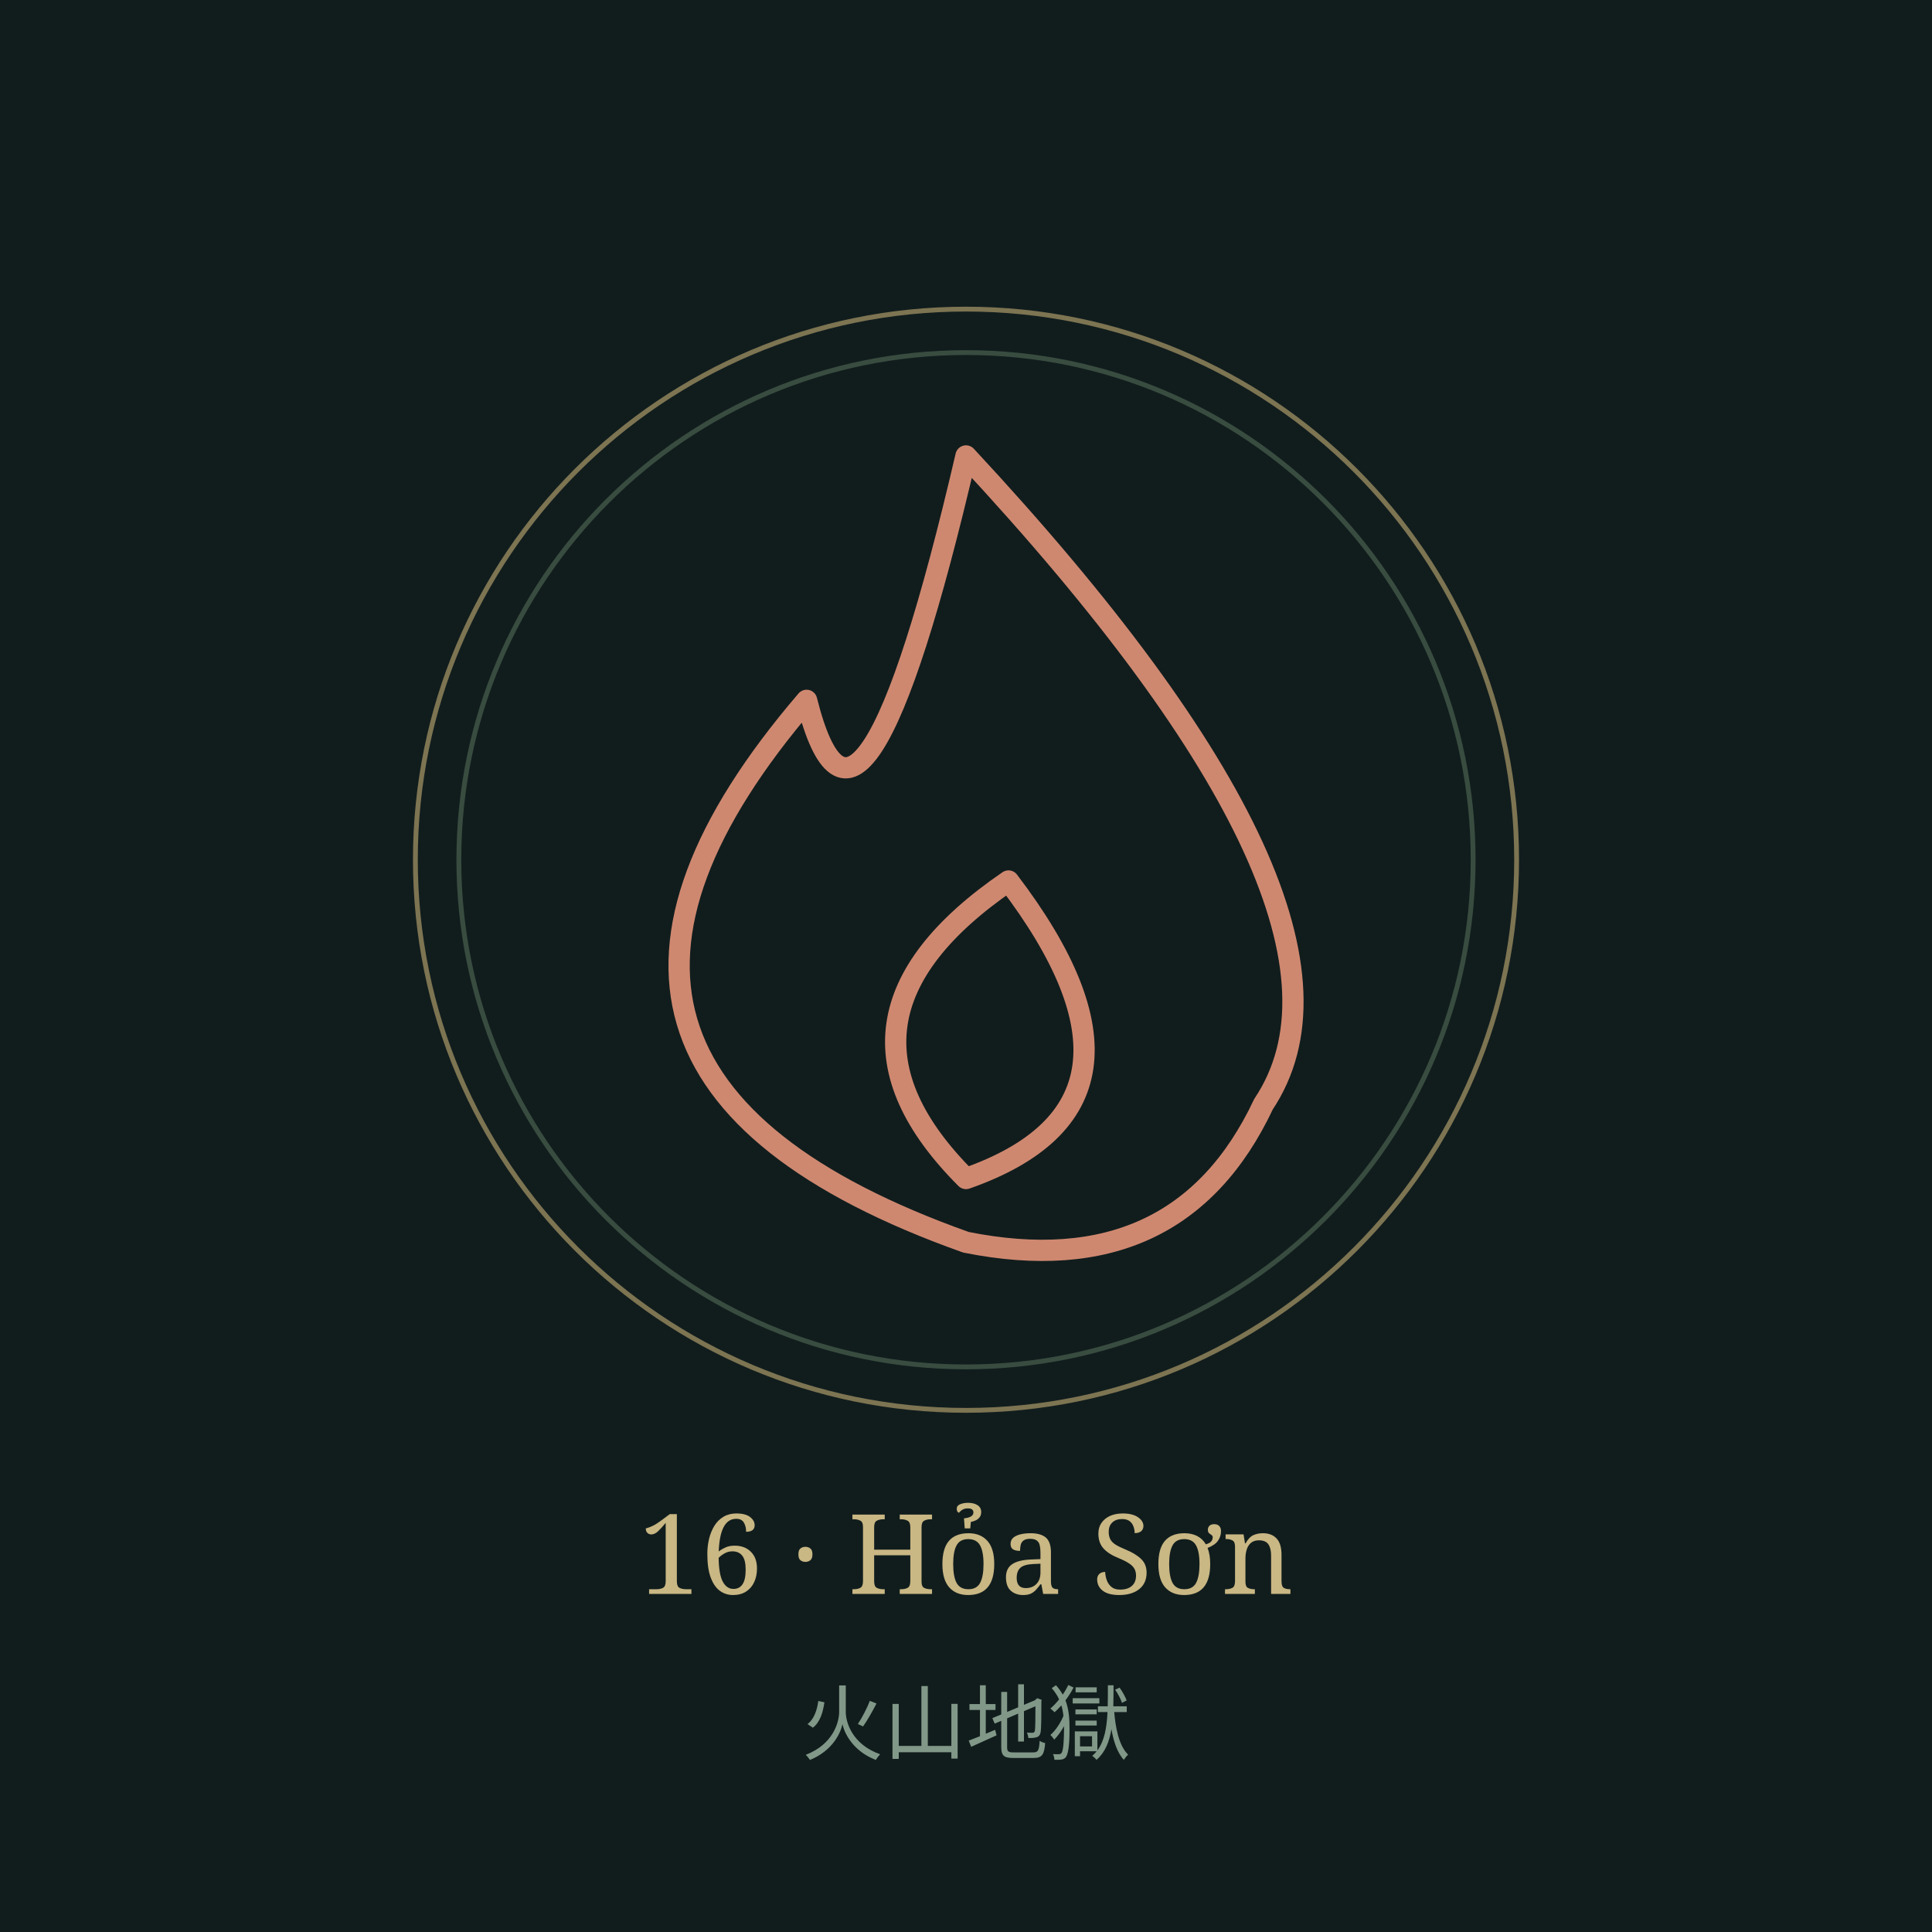
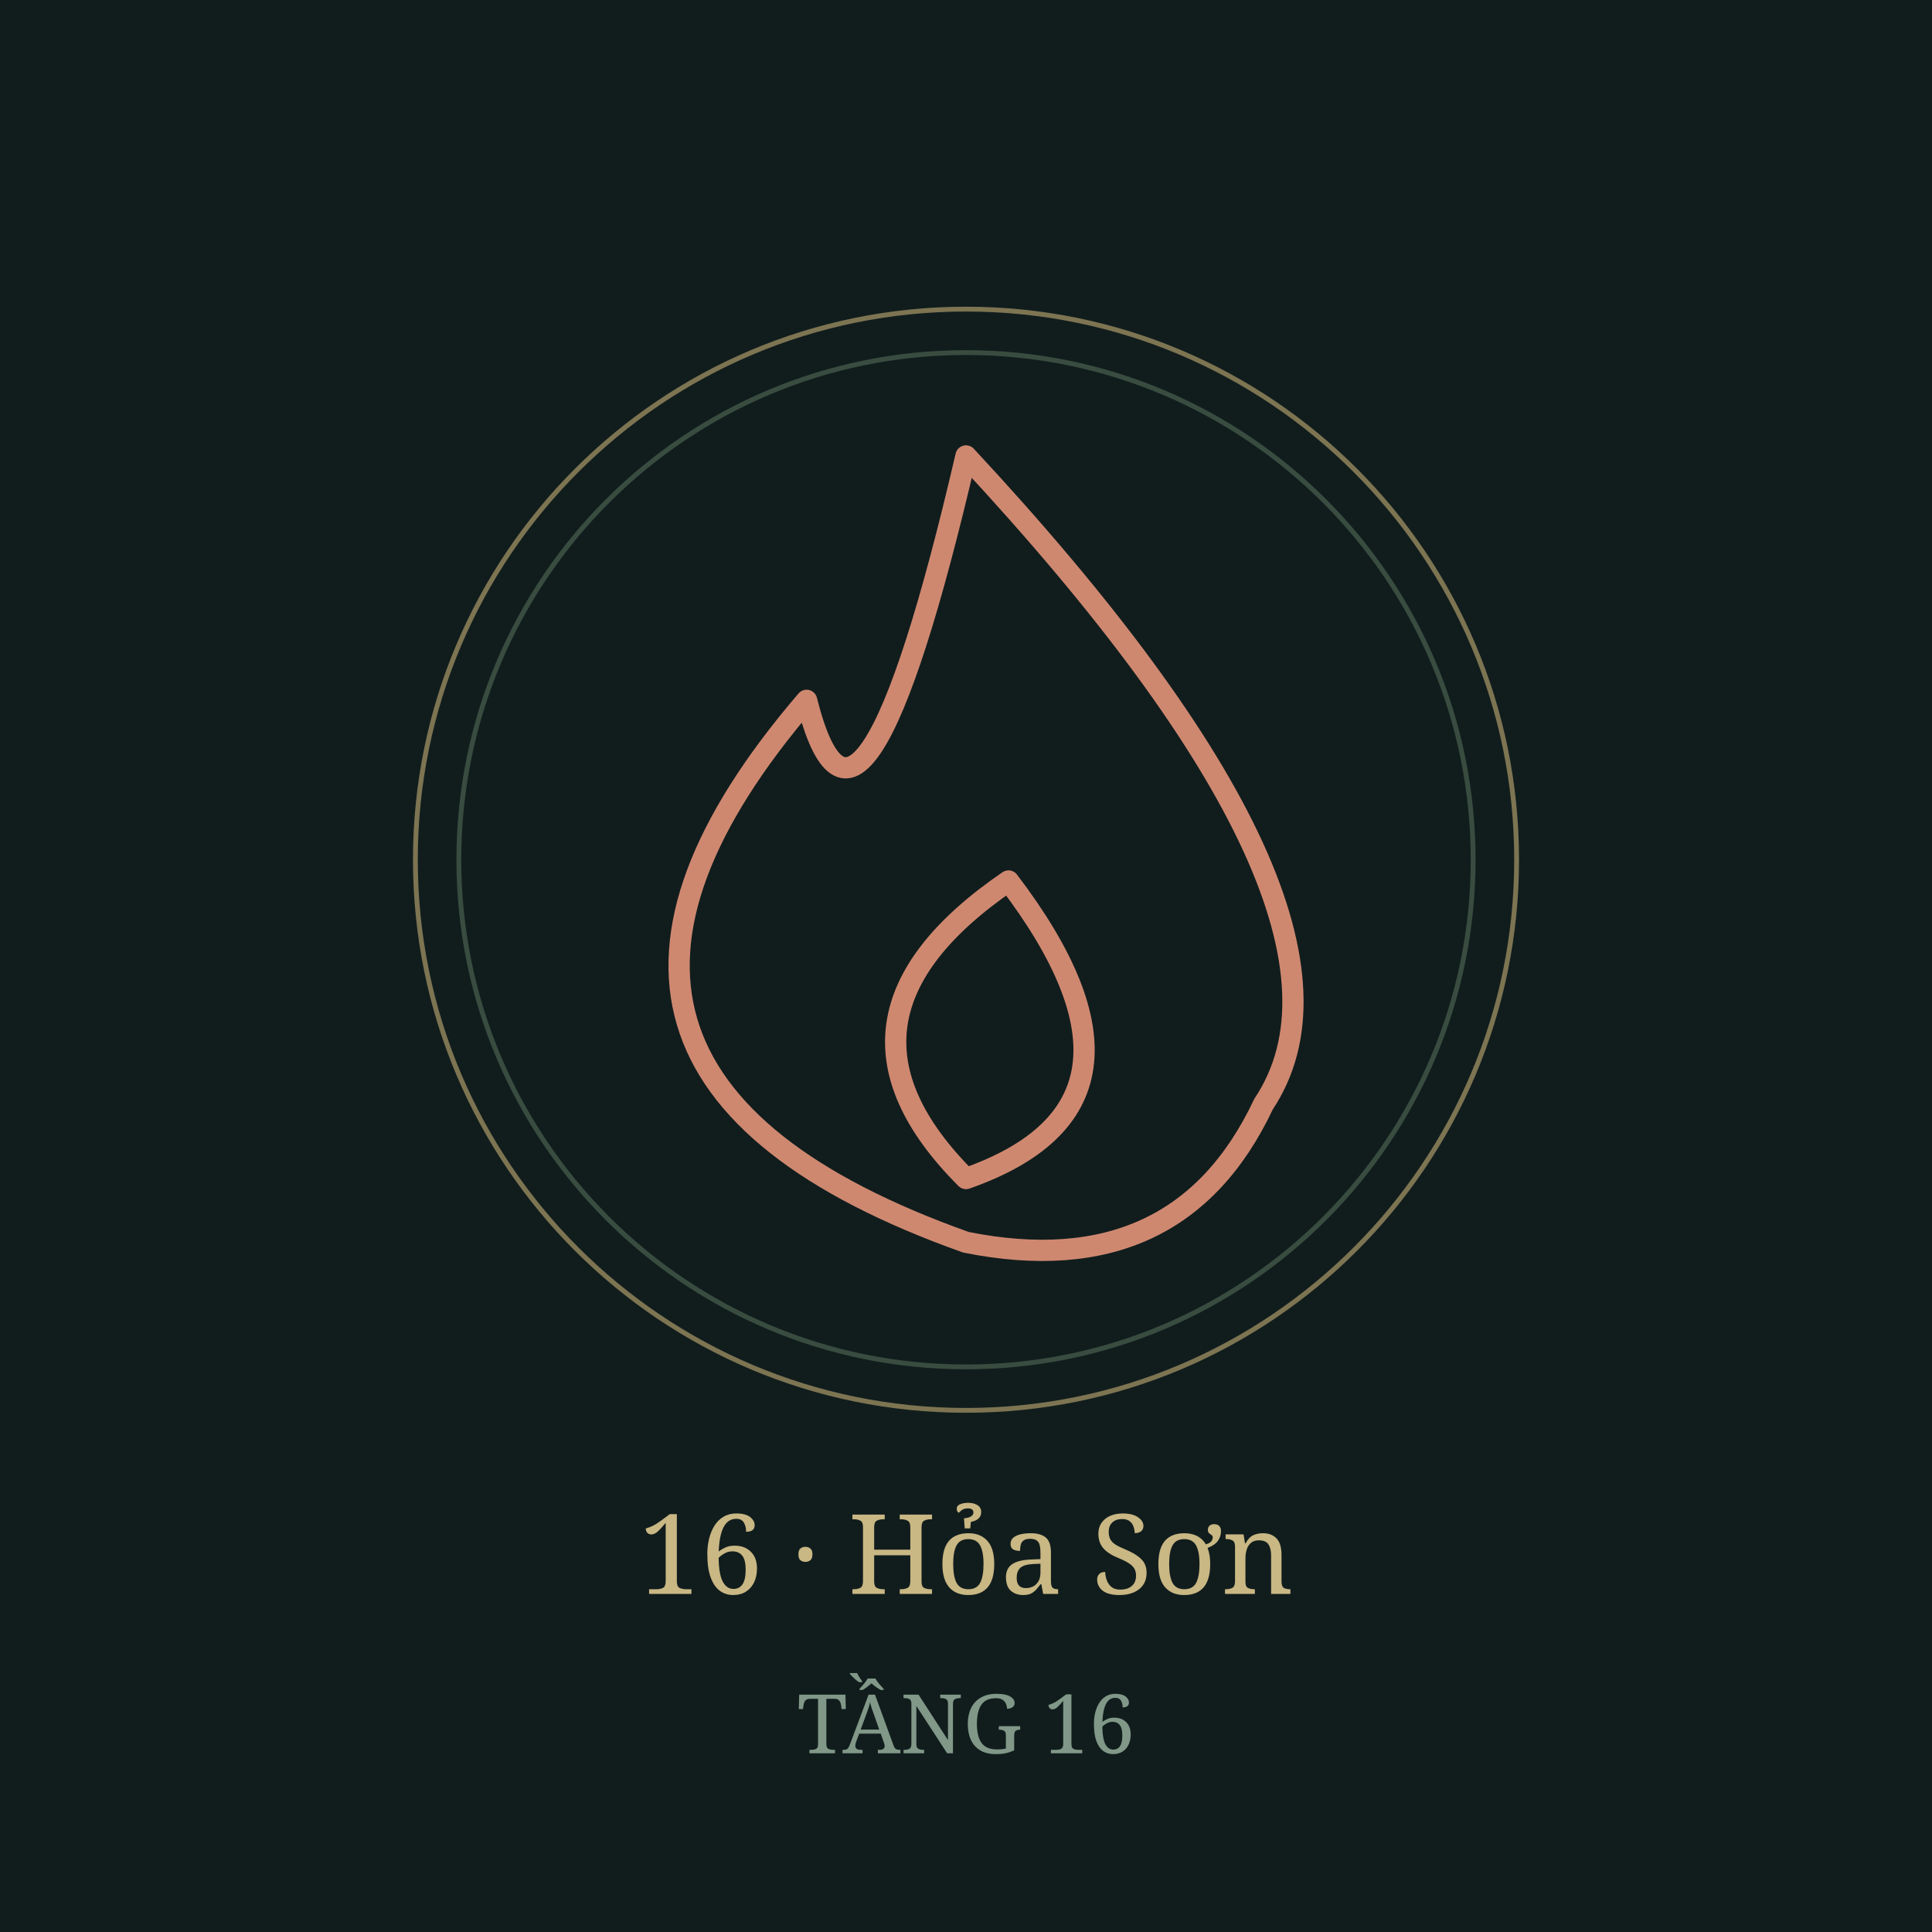
<svg xmlns="http://www.w3.org/2000/svg" viewBox="0 0 400 400" role="img" aria-label="Minh họa sáng tác cho Hỏa Sơn: Núi lửa">
  <rect width="400" height="400" fill="#111d1d" />
  <circle cx="200" cy="178" r="114" fill="none" stroke="#7d7452" />
  <circle cx="200" cy="178" r="105" fill="none" stroke="#394c40" />
  <g transform="translate(200 178) scale(2.2)" fill="none" stroke="#cf8870" stroke-width="2" stroke-linecap="round" stroke-linejoin="round">
    <path d="M0 36Q-45 20-15-15Q-10 5 0-38Q40 5 28 23Q20 40 0 36ZM0 30Q-15 15 4 2Q20 23 0 30Z" />
  </g>
  <text x="200" y="330" text-anchor="middle" fill="#c9b784" font-family="Georgia,serif" font-size="23">16 · Hỏa Sơn</text>
-   <text x="200" y="363" text-anchor="middle" fill="#819888" font-family="serif" font-size="17">火山地獄</text>
+   <text x="200" y="363" text-anchor="middle" fill="#819888" font-family="serif" font-size="17">TẦNG 16</text>
</svg>
